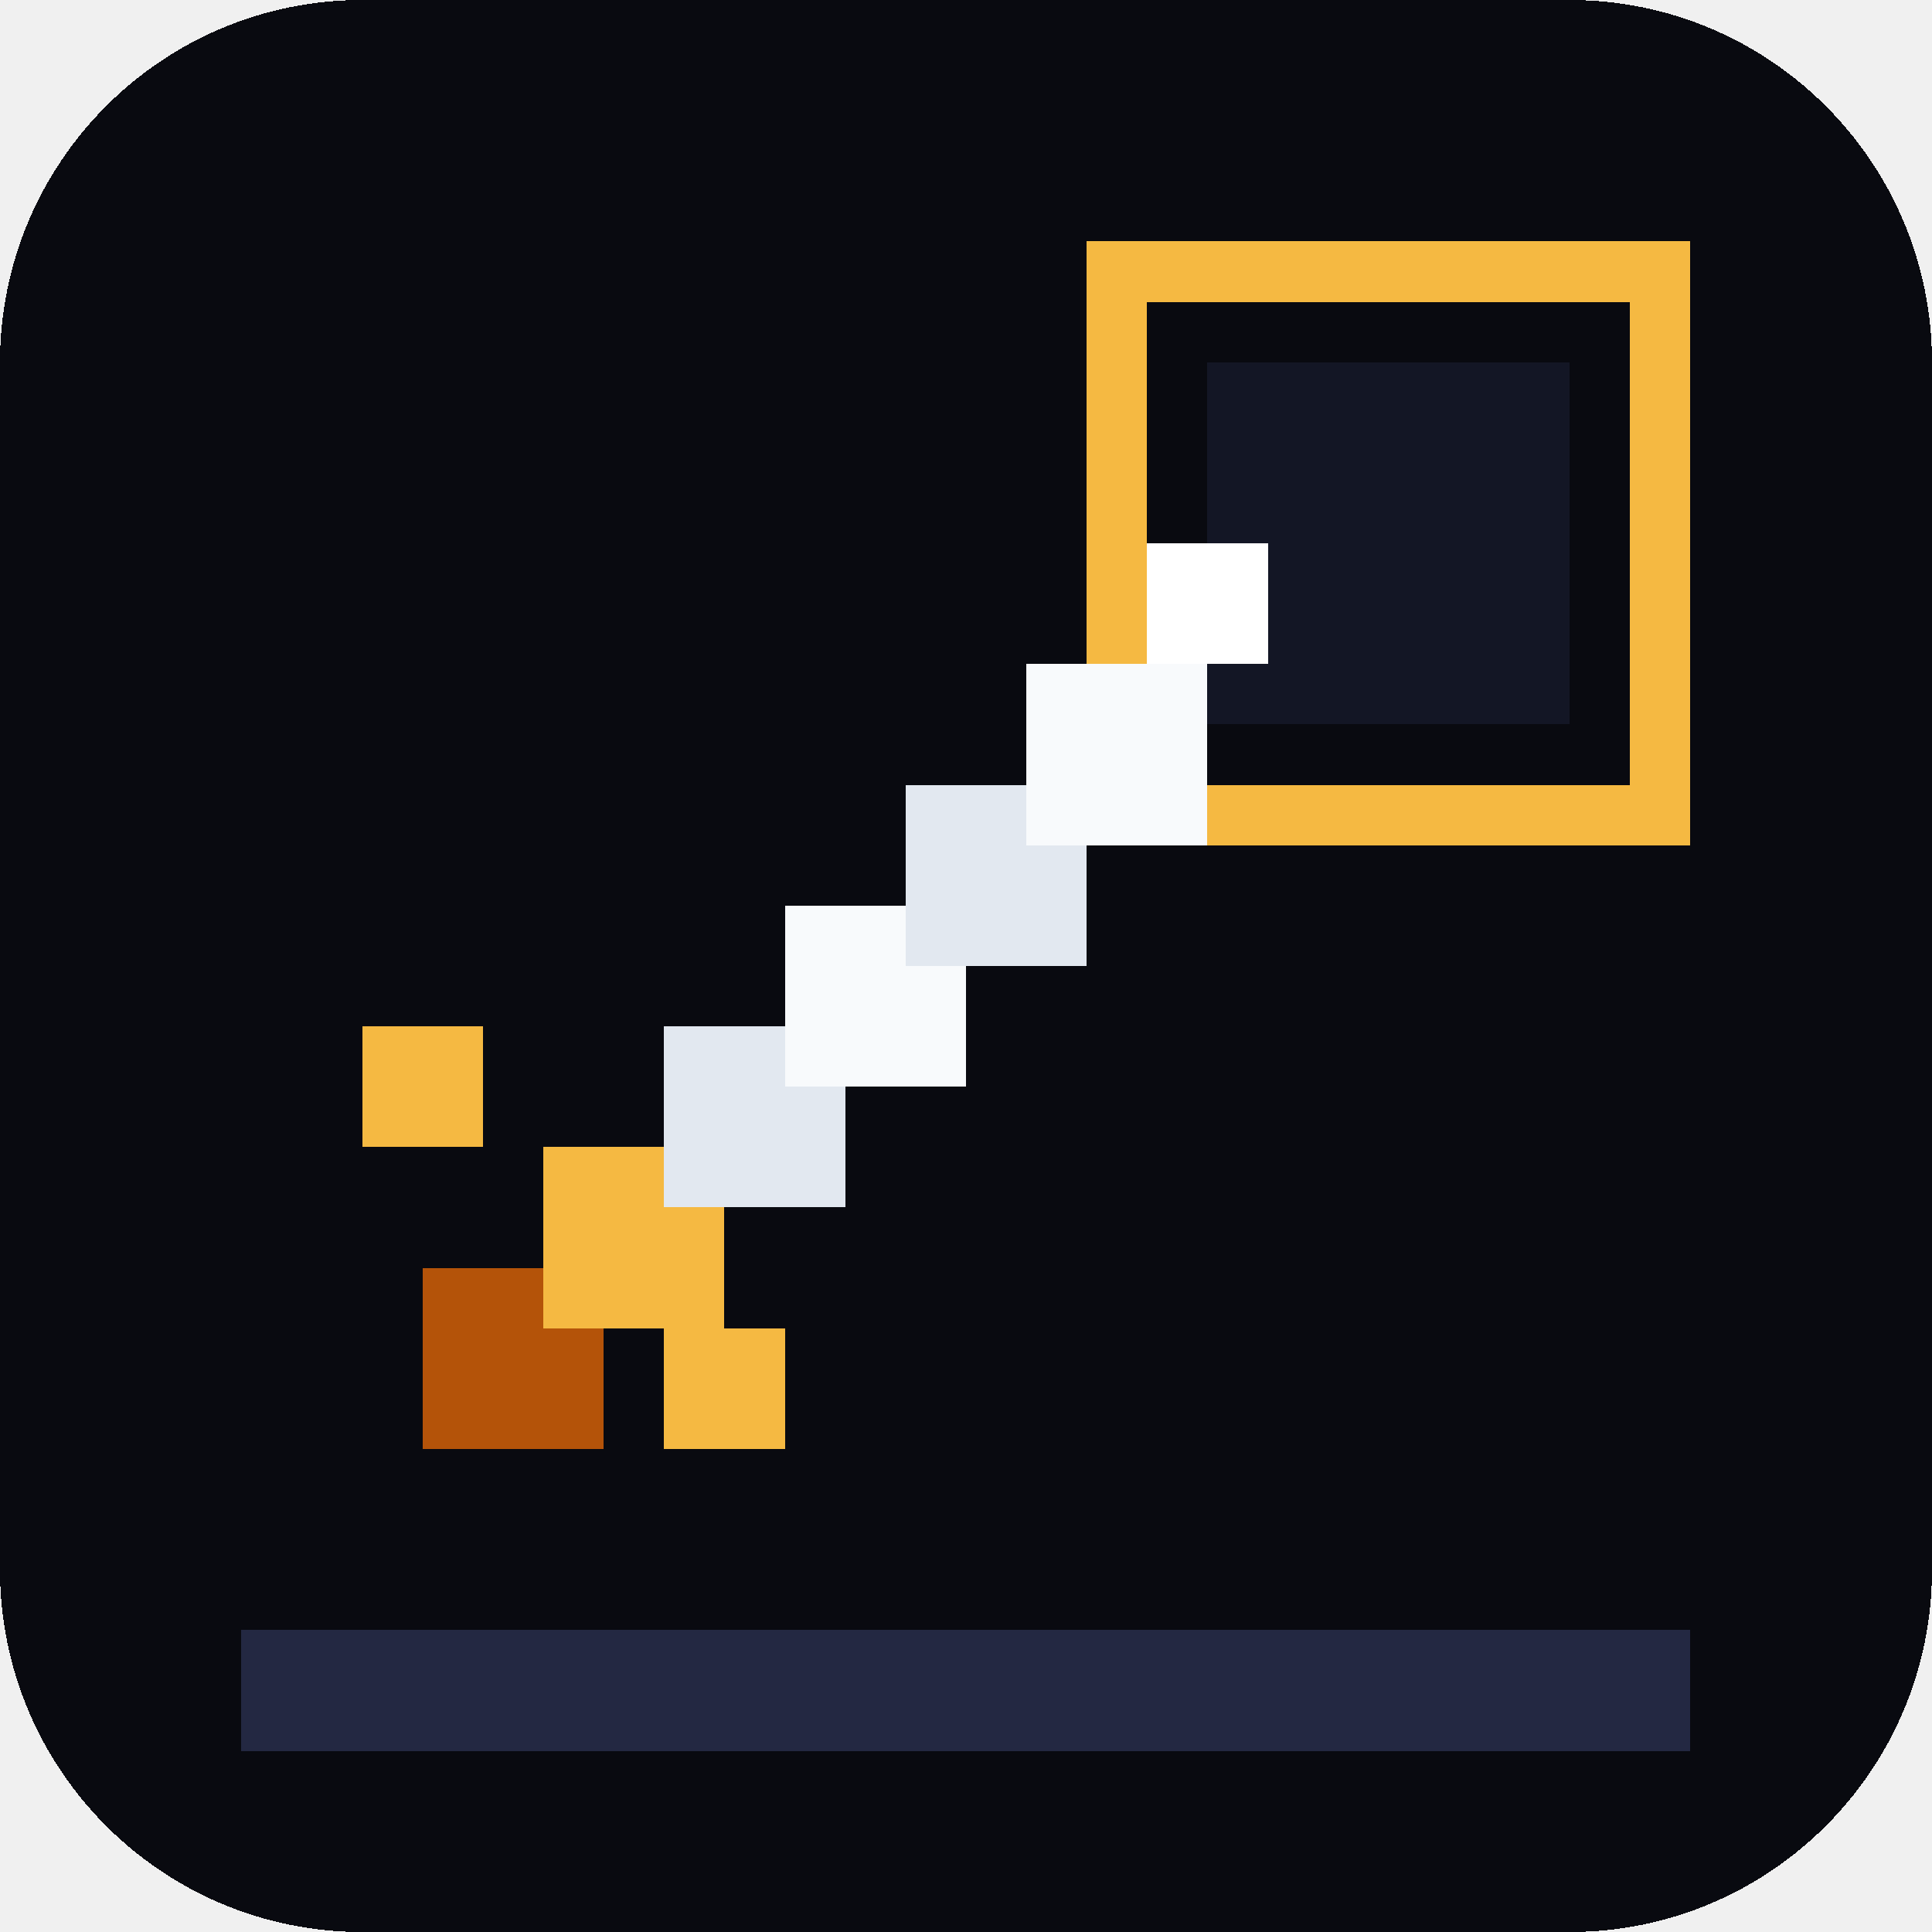
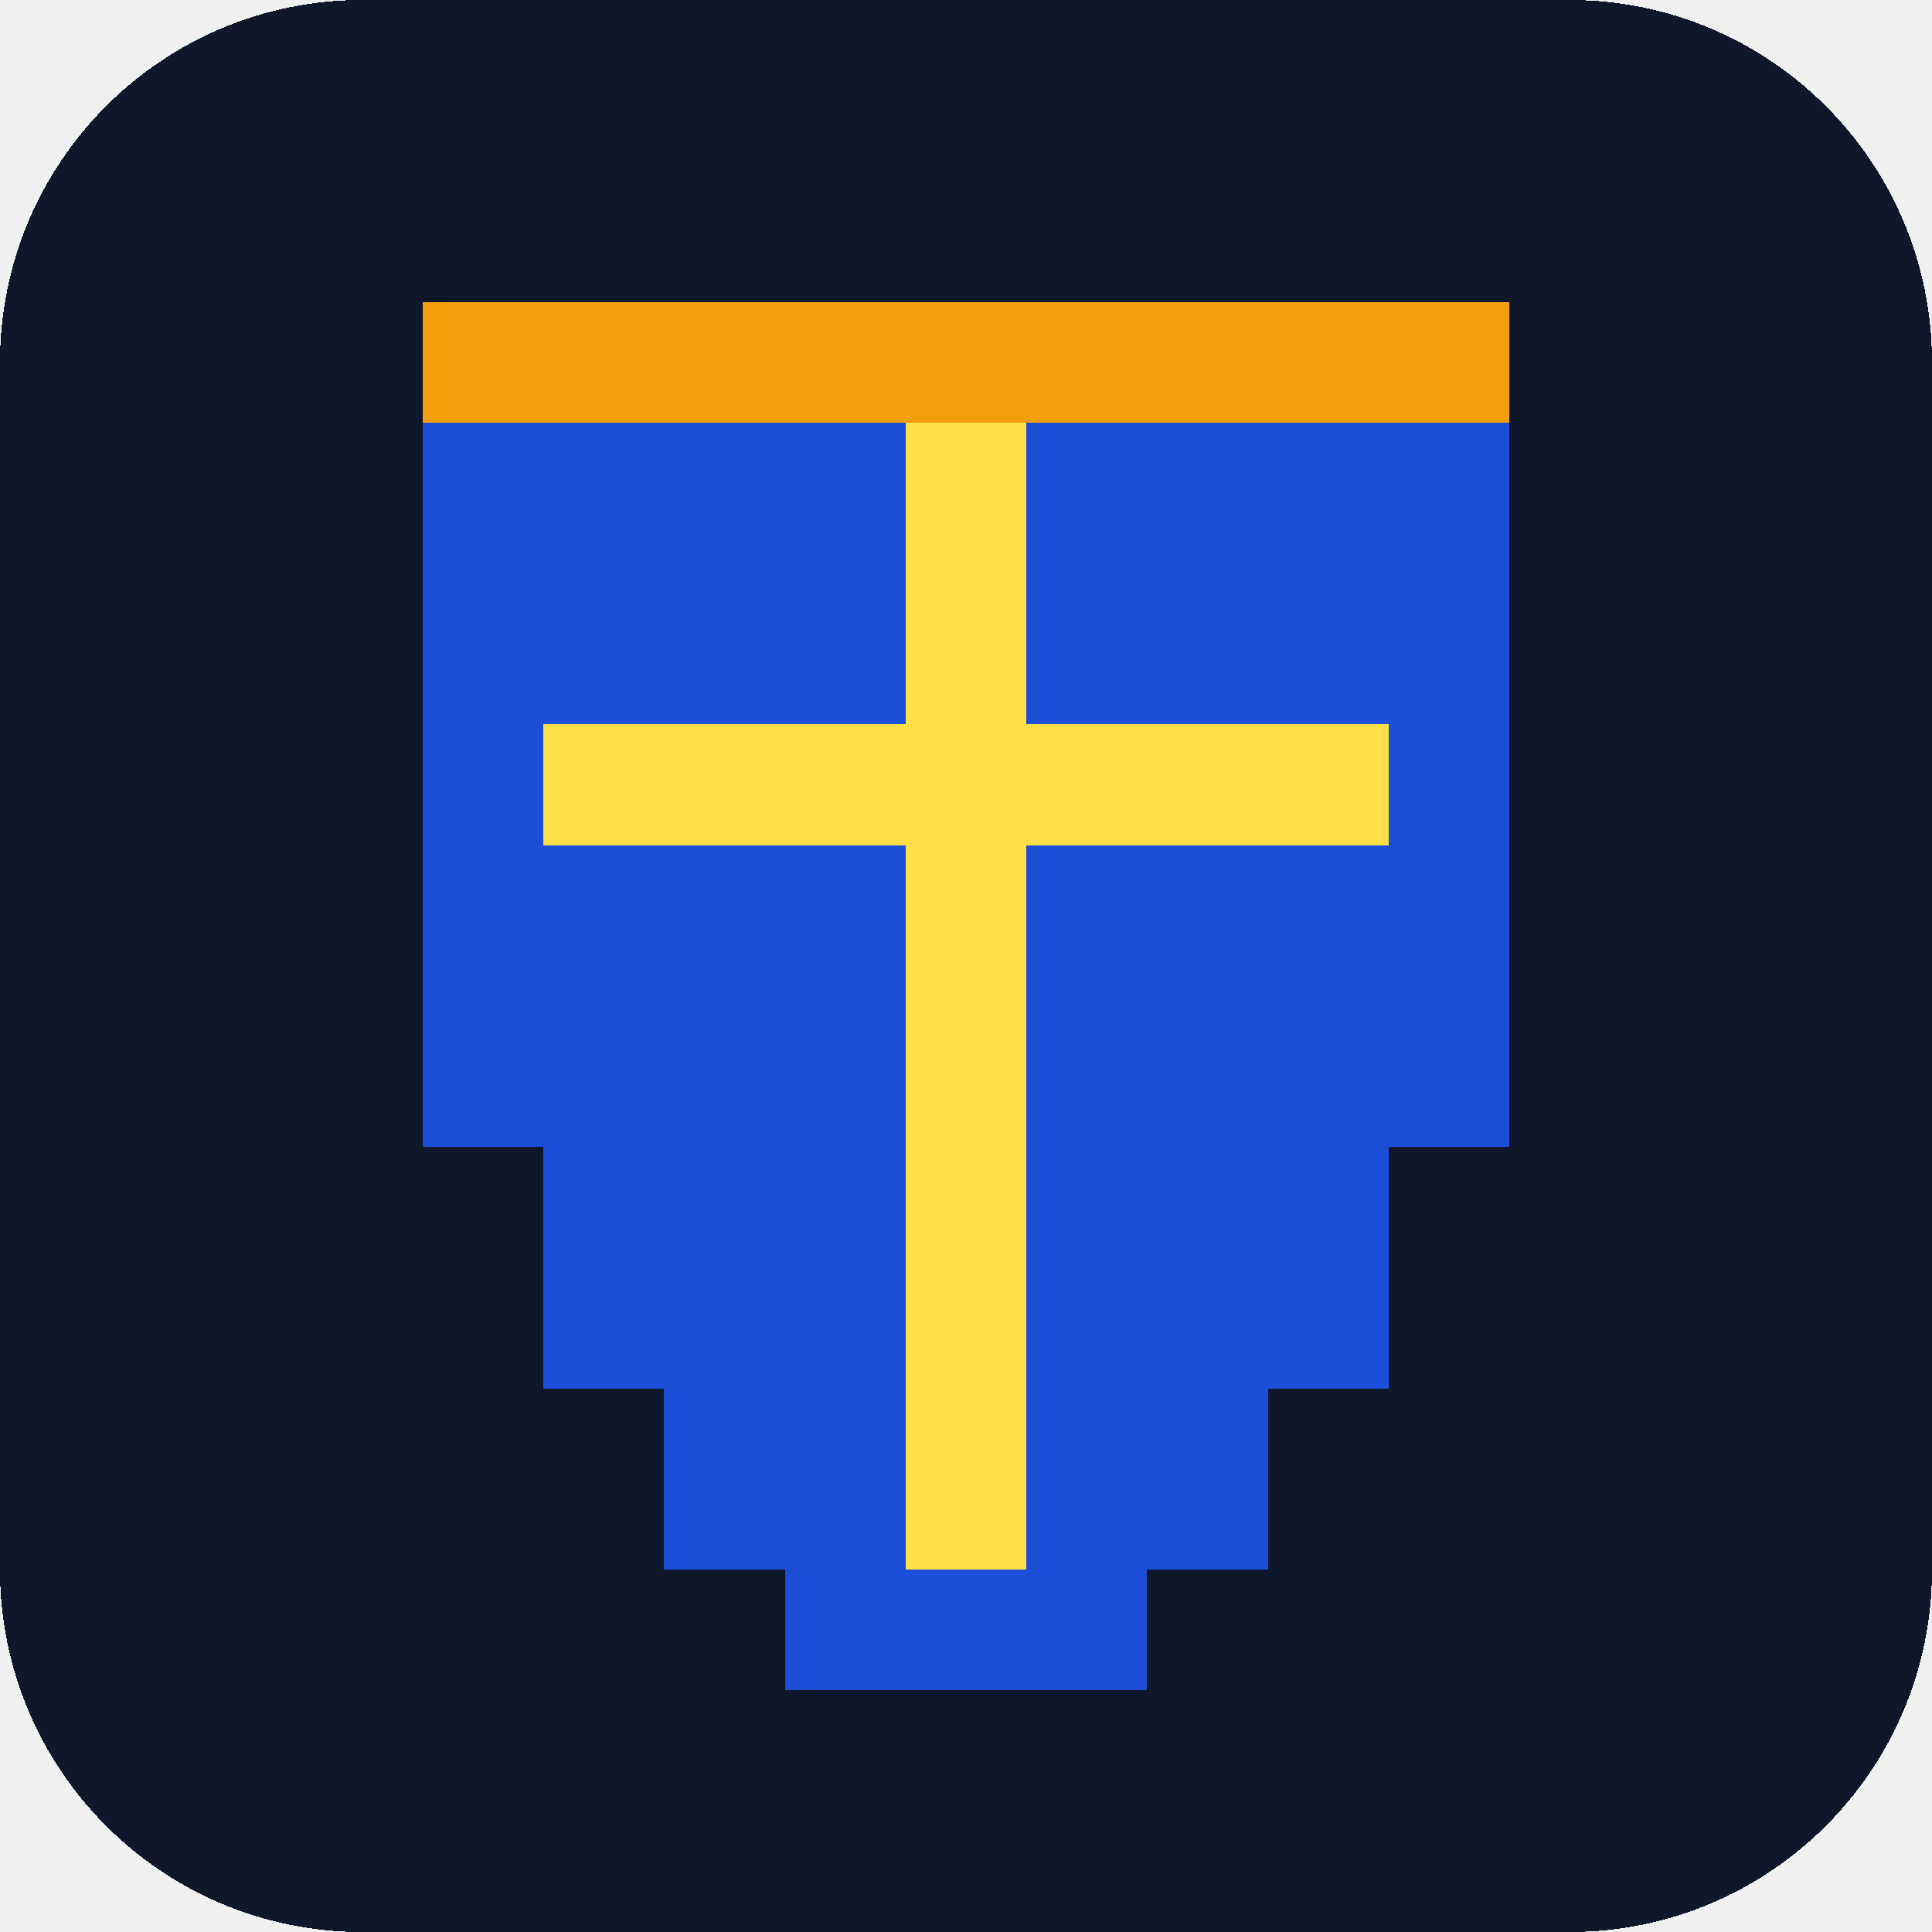
<svg xmlns="http://www.w3.org/2000/svg" viewBox="0 0 32 32" shape-rendering="crispEdges">
-   <rect width="32" height="32" rx="6" fill="#090a10" />
-   <rect x="18" y="4" width="10" height="10" fill="#f5b942" />
-   <rect x="19" y="5" width="8" height="8" fill="#090a10" />
-   <rect x="20" y="6" width="6" height="6" fill="#131625" />
-   <rect x="7" y="21" width="3" height="3" fill="#b45309" />
-   <rect x="9" y="19" width="3" height="3" fill="#f5b942" />
-   <rect x="11" y="17" width="3" height="3" fill="#e2e8f0" />
-   <rect x="13" y="15" width="3" height="3" fill="#f8fafc" />
-   <rect x="15" y="13" width="3" height="3" fill="#e2e8f0" />
-   <rect x="17" y="11" width="3" height="3" fill="#f8fafc" />
-   <rect x="19" y="9" width="2" height="2" fill="#ffffff" />
-   <rect x="6" y="17" width="2" height="2" fill="#f5b942" />
-   <rect x="11" y="22" width="2" height="2" fill="#f5b942" />
-   <rect x="4" y="27" width="24" height="2" fill="#232842" />
+   <rect width="32" height="32" rx="6" fill="#0f172a" />
+   <rect x="7" y="5" width="18" height="14" fill="#1d4ed8" />
+   <rect x="9" y="19" width="14" height="4" fill="#1d4ed8" />
+   <rect x="11" y="23" width="10" height="3" fill="#1d4ed8" />
+   <rect x="13" y="26" width="6" height="2" fill="#1d4ed8" />
+   <rect x="7" y="5" width="18" height="2" fill="#f59e0b" />
+   <rect x="15" y="7" width="2" height="19" fill="#fde047" />
+   <rect x="9" y="12" width="14" height="2" fill="#fde047" />
</svg>
